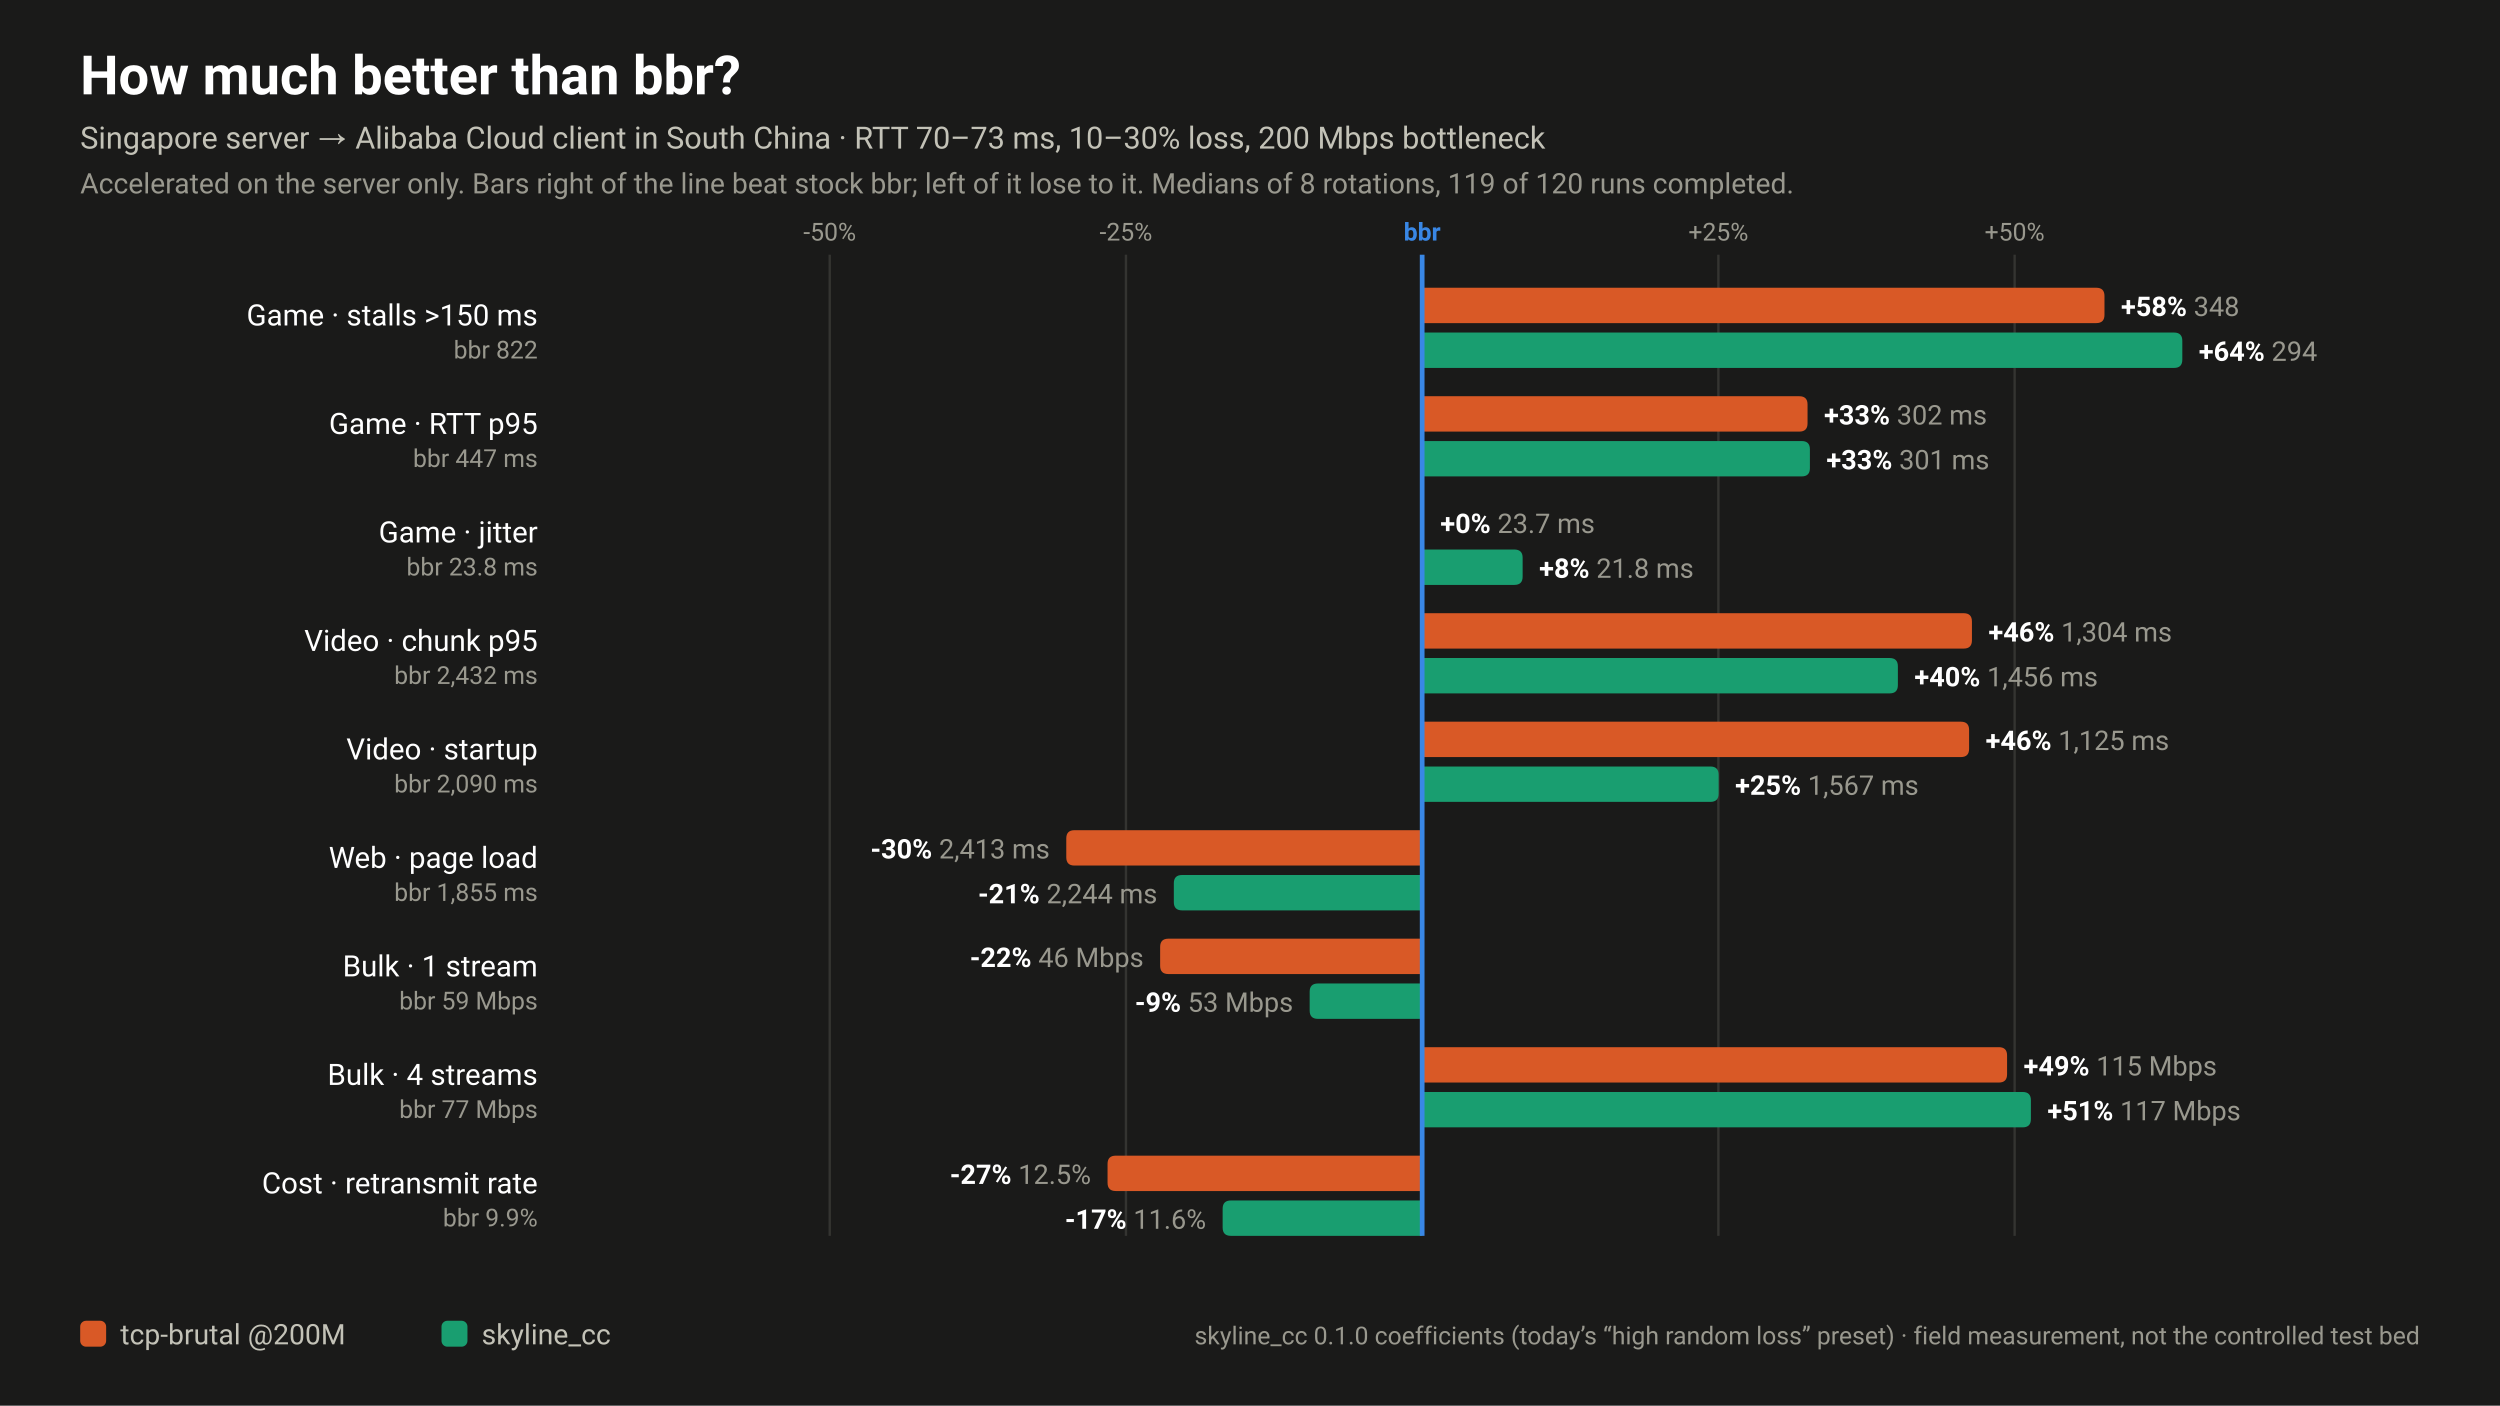
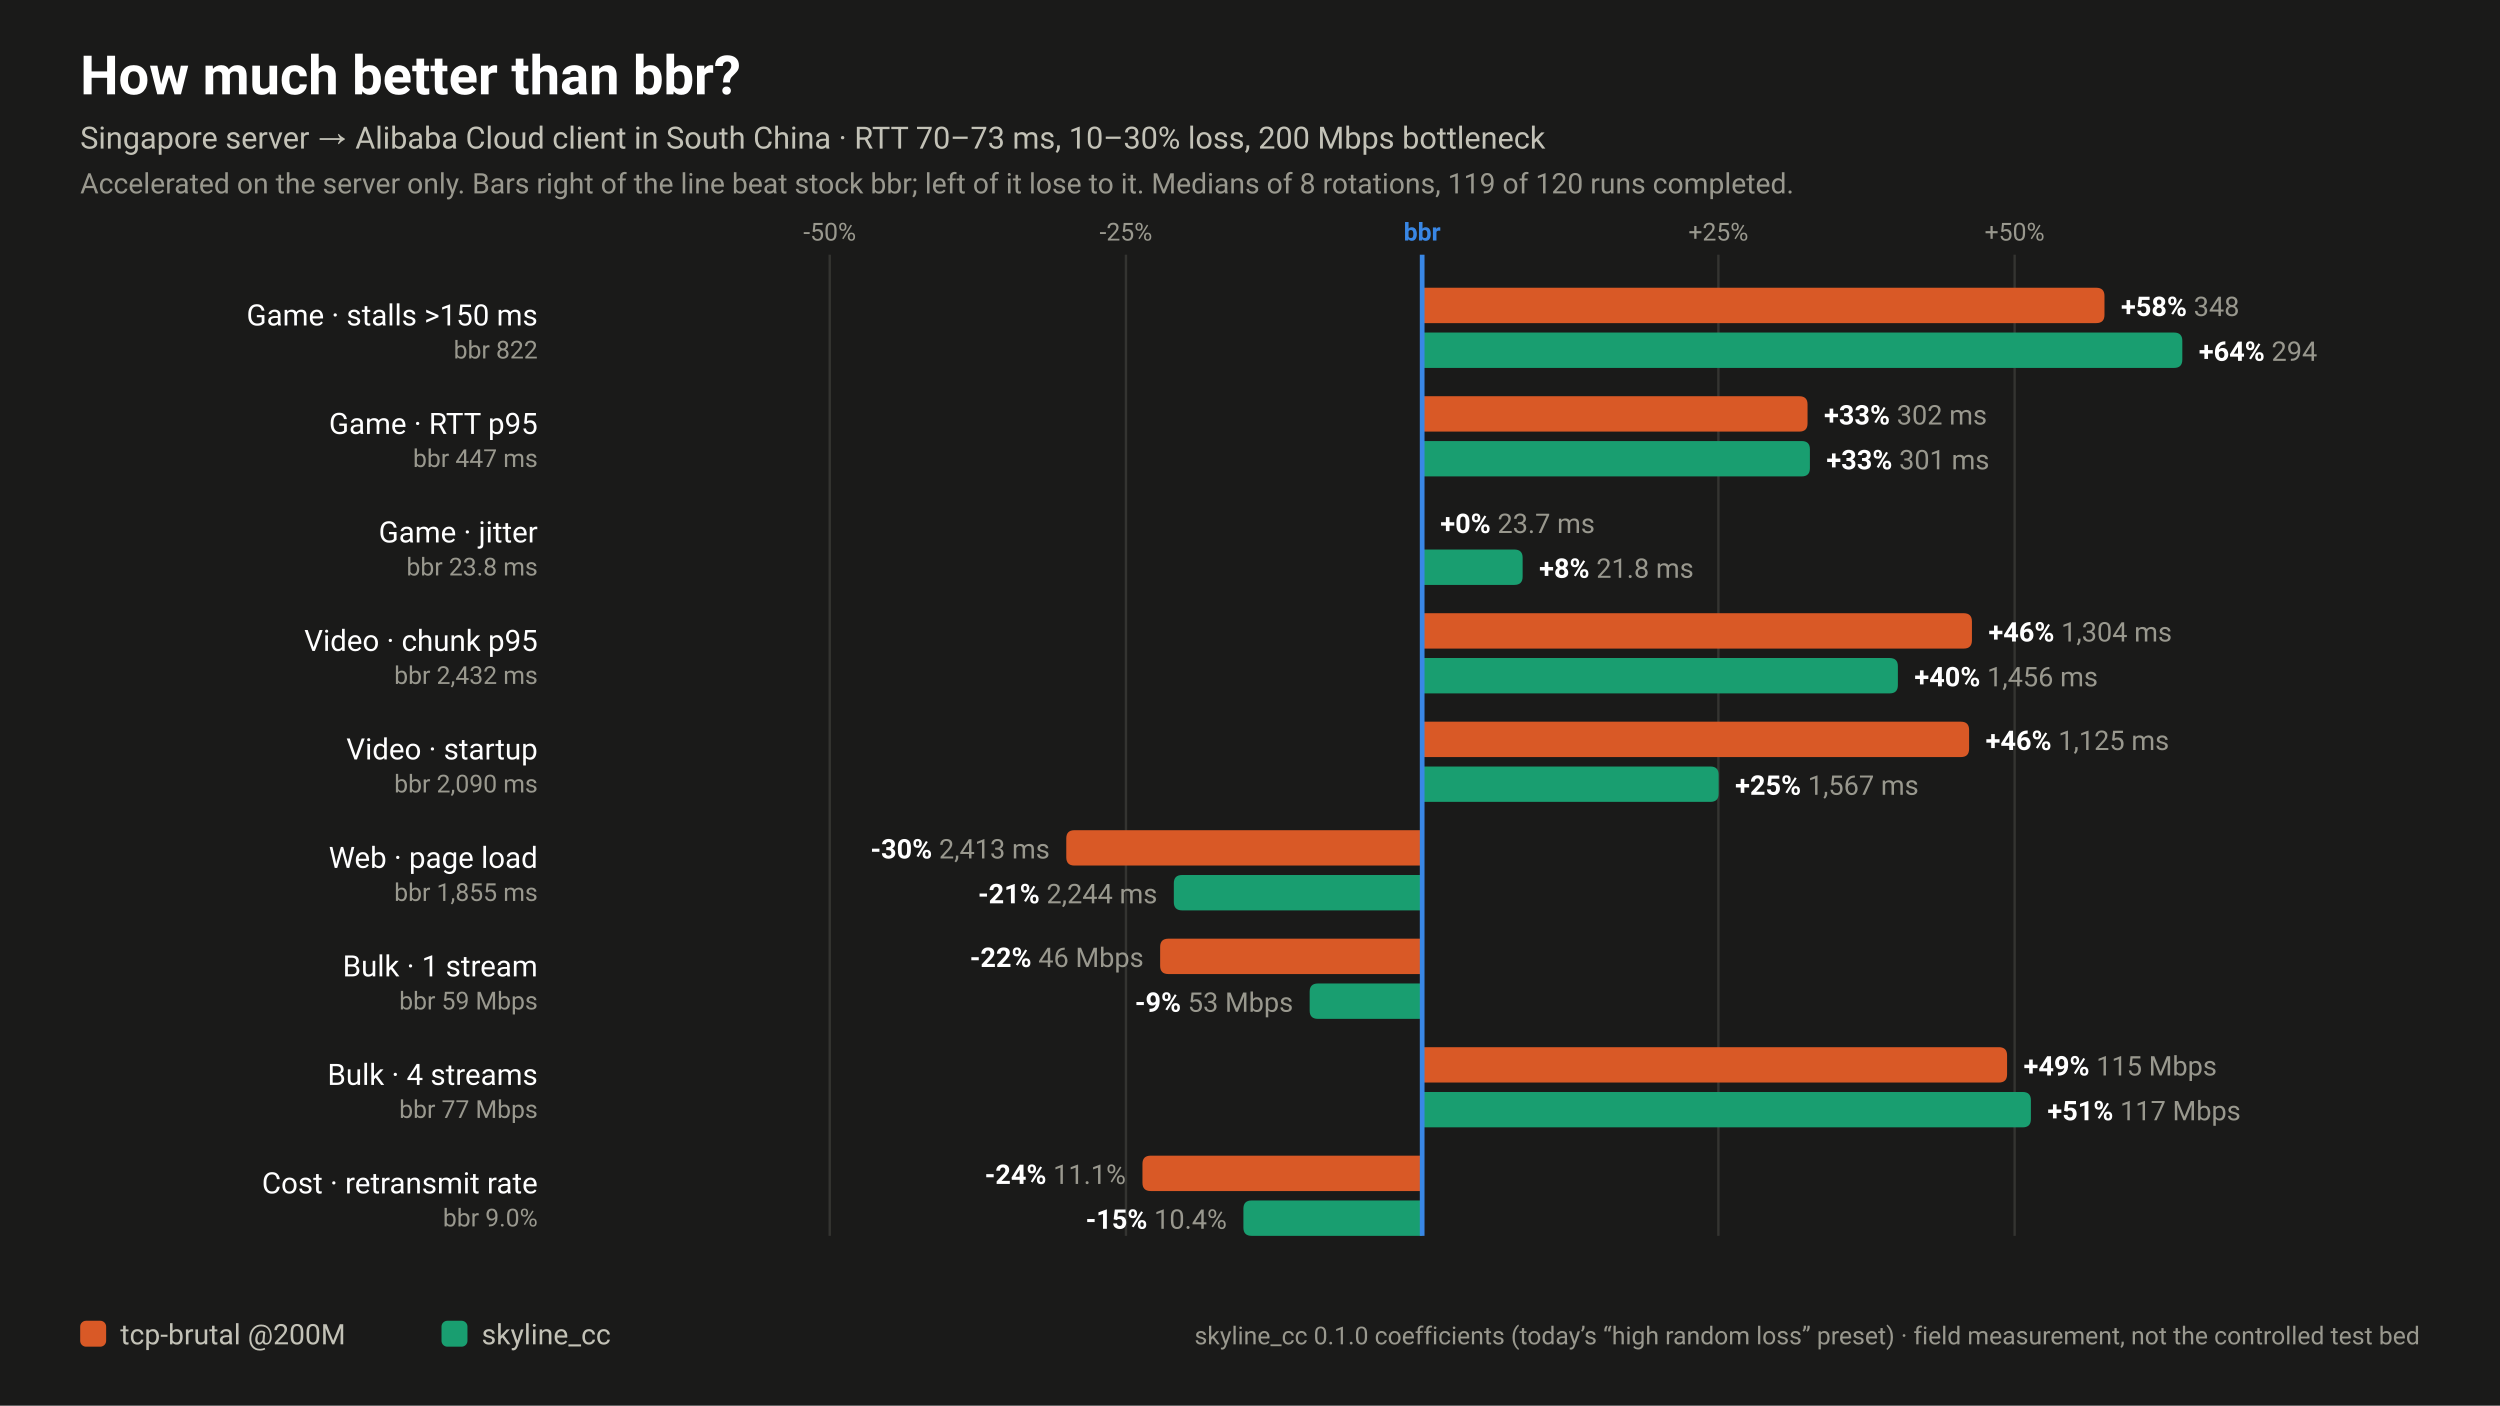
<svg xmlns="http://www.w3.org/2000/svg" width="1060" height="596" viewBox="0 0 1060 596" font-family="-apple-system, BlinkMacSystemFont, 'Segoe UI', Roboto, Helvetica, Arial, sans-serif" role="img" aria-label="tcp-brutal and skyline_cc measured against a bbr baseline across game, video, web and bulk traffic">
  <rect width="1060" height="596" fill="#1a1a19" />
  <text x="34" y="40" font-size="23" font-weight="700" fill="#ffffff">How much better than bbr?</text>
  <text x="34" y="63" font-size="13" fill="#c3c2b7">Singapore server → Alibaba Cloud client in South China · RTT 70–73 ms, 10–30% loss, 200 Mbps bottleneck</text>
  <text x="34" y="82" font-size="12" fill="#99988e">Accelerated on the server only. Bars right of the line beat stock bbr; left of it lose to it. Medians of 8 rotations, 119 of 120 runs completed.</text>
  <line x1="351.8" y1="108" x2="351.8" y2="524" stroke="#343431" stroke-width="1" />
  <text x="351.8" y="102" font-size="10.5" text-anchor="middle" fill="#99988e">-50%</text>
  <line x1="477.4" y1="108" x2="477.4" y2="524" stroke="#343431" stroke-width="1" />
  <text x="477.4" y="102" font-size="10.5" text-anchor="middle" fill="#99988e">-25%</text>
  <line x1="728.6" y1="108" x2="728.6" y2="524" stroke="#343431" stroke-width="1" />
  <text x="728.6" y="102" font-size="10.5" text-anchor="middle" fill="#99988e">+25%</text>
  <line x1="854.2" y1="108" x2="854.2" y2="524" stroke="#343431" stroke-width="1" />
  <text x="854.2" y="102" font-size="10.5" text-anchor="middle" fill="#99988e">+50%</text>
  <text x="228" y="138" font-size="12.5" text-anchor="end" fill="#ffffff">Game · stalls &gt;150 ms</text>
  <text x="228" y="152" font-size="10.5" text-anchor="end" fill="#99988e">bbr 822</text>
  <path d="M603.0,122.0 L888.8,122.0 Q892.3,122.0 892.3,125.5 L892.3,133.5 Q892.3,137.0 888.8,137.0 L603.0,137.0 Z" fill="#d95926" />
  <text x="899.3" y="134" font-size="11.5" font-weight="600" text-anchor="start" fill="#ffffff">+58%  <tspan font-weight="400" fill="#99988e">348</tspan>
  </text>
  <path d="M603.0,141.0 L921.8,141.0 Q925.3,141.0 925.3,144.5 L925.3,152.5 Q925.3,156.0 921.8,156.0 L603.0,156.0 Z" fill="#199e70" />
  <text x="932.3" y="153" font-size="11.5" font-weight="600" text-anchor="start" fill="#ffffff">+64%  <tspan font-weight="400" fill="#99988e">294</tspan>
  </text>
  <text x="228" y="184" font-size="12.5" text-anchor="end" fill="#ffffff">Game · RTT p95</text>
  <text x="228" y="198" font-size="10.5" text-anchor="end" fill="#99988e">bbr 447 ms</text>
  <path d="M603.0,168.0 L762.9,168.0 Q766.4,168.0 766.4,171.5 L766.4,179.5 Q766.4,183.0 762.9,183.0 L603.0,183.0 Z" fill="#d95926" />
  <text x="773.4" y="180" font-size="11.5" font-weight="600" text-anchor="start" fill="#ffffff">+33%  <tspan font-weight="400" fill="#99988e">302 ms</tspan>
  </text>
  <path d="M603.0,187.0 L763.9,187.0 Q767.4,187.0 767.4,190.5 L767.4,198.5 Q767.4,202.0 763.9,202.0 L603.0,202.0 Z" fill="#199e70" />
  <text x="774.4" y="199" font-size="11.5" font-weight="600" text-anchor="start" fill="#ffffff">+33%  <tspan font-weight="400" fill="#99988e">301 ms</tspan>
  </text>
  <text x="228" y="230" font-size="12.5" text-anchor="end" fill="#ffffff">Game · jitter</text>
  <text x="228" y="244" font-size="10.5" text-anchor="end" fill="#99988e">bbr 23.8 ms</text>
  <path d="M603.0,214.0 L603.4,214.0 Q603.7,214.0 603.7,214.4 L603.7,228.6 Q603.7,229.0 603.4,229.0 L603.0,229.0 Z" fill="#d95926" />
  <text x="610.7" y="226" font-size="11.5" font-weight="600" text-anchor="start" fill="#ffffff">+0%  <tspan font-weight="400" fill="#99988e">23.7 ms</tspan>
  </text>
  <path d="M603.0,233.0 L642.1,233.0 Q645.6,233.0 645.6,236.5 L645.6,244.5 Q645.6,248.0 642.1,248.0 L603.0,248.0 Z" fill="#199e70" />
  <text x="652.6" y="245" font-size="11.5" font-weight="600" text-anchor="start" fill="#ffffff">+8%  <tspan font-weight="400" fill="#99988e">21.8 ms</tspan>
  </text>
  <text x="228" y="276" font-size="12.5" text-anchor="end" fill="#ffffff">Video · chunk p95</text>
  <text x="228" y="290" font-size="10.5" text-anchor="end" fill="#99988e">bbr 2,432 ms</text>
  <path d="M603.0,260.0 L832.6,260.0 Q836.1,260.0 836.1,263.5 L836.1,271.5 Q836.1,275.0 832.6,275.0 L603.0,275.0 Z" fill="#d95926" />
  <text x="843.1" y="272" font-size="11.5" font-weight="600" text-anchor="start" fill="#ffffff">+46%  <tspan font-weight="400" fill="#99988e">1,304 ms</tspan>
  </text>
  <path d="M603.0,279.0 L801.2,279.0 Q804.7,279.0 804.7,282.5 L804.7,290.5 Q804.7,294.0 801.2,294.0 L603.0,294.0 Z" fill="#199e70" />
  <text x="811.7" y="291" font-size="11.5" font-weight="600" text-anchor="start" fill="#ffffff">+40%  <tspan font-weight="400" fill="#99988e">1,456 ms</tspan>
  </text>
  <text x="228" y="322" font-size="12.5" text-anchor="end" fill="#ffffff">Video · startup</text>
  <text x="228" y="336" font-size="10.5" text-anchor="end" fill="#99988e">bbr 2,090 ms</text>
  <path d="M603.0,306.0 L831.4,306.0 Q834.9,306.0 834.9,309.5 L834.9,317.5 Q834.9,321.0 831.4,321.0 L603.0,321.0 Z" fill="#d95926" />
  <text x="841.9" y="318" font-size="11.5" font-weight="600" text-anchor="start" fill="#ffffff">+46%  <tspan font-weight="400" fill="#99988e">1,125 ms</tspan>
  </text>
  <path d="M603.0,325.0 L725.2,325.0 Q728.7,325.0 728.7,328.5 L728.7,336.5 Q728.7,340.0 725.2,340.0 L603.0,340.0 Z" fill="#199e70" />
  <text x="735.7" y="337" font-size="11.5" font-weight="600" text-anchor="start" fill="#ffffff">+25%  <tspan font-weight="400" fill="#99988e">1,567 ms</tspan>
  </text>
  <text x="228" y="368" font-size="12.5" text-anchor="end" fill="#ffffff">Web · page load</text>
  <text x="228" y="382" font-size="10.5" text-anchor="end" fill="#99988e">bbr 1,855 ms</text>
  <path d="M603.0,352.0 L455.6,352.0 Q452.1,352.0 452.1,355.5 L452.1,363.5 Q452.1,367.0 455.6,367.0 L603.0,367.0 Z" fill="#d95926" />
  <text x="445.1" y="364" font-size="11.5" font-weight="600" text-anchor="end" fill="#ffffff">-30%  <tspan font-weight="400" fill="#99988e">2,413 ms</tspan>
  </text>
  <path d="M603.0,371.0 L501.2,371.0 Q497.7,371.0 497.7,374.5 L497.7,382.5 Q497.7,386.0 501.2,386.0 L603.0,386.0 Z" fill="#199e70" />
  <text x="490.7" y="383" font-size="11.5" font-weight="600" text-anchor="end" fill="#ffffff">-21%  <tspan font-weight="400" fill="#99988e">2,244 ms</tspan>
  </text>
  <text x="228" y="414" font-size="12.5" text-anchor="end" fill="#ffffff">Bulk · 1 stream</text>
  <text x="228" y="428" font-size="10.5" text-anchor="end" fill="#99988e">bbr 59 Mbps</text>
  <path d="M603.0,398.0 L495.4,398.0 Q491.9,398.0 491.9,401.5 L491.9,409.5 Q491.9,413.0 495.4,413.0 L603.0,413.0 Z" fill="#d95926" />
  <text x="484.9" y="410" font-size="11.5" font-weight="600" text-anchor="end" fill="#ffffff">-22%  <tspan font-weight="400" fill="#99988e">46 Mbps</tspan>
  </text>
  <path d="M603.0,417.0 L558.8,417.0 Q555.3,417.0 555.3,420.5 L555.3,428.5 Q555.3,432.0 558.8,432.0 L603.0,432.0 Z" fill="#199e70" />
  <text x="548.3" y="429" font-size="11.5" font-weight="600" text-anchor="end" fill="#ffffff">-9%  <tspan font-weight="400" fill="#99988e">53 Mbps</tspan>
  </text>
  <text x="228" y="460" font-size="12.5" text-anchor="end" fill="#ffffff">Bulk · 4 streams</text>
  <text x="228" y="474" font-size="10.5" text-anchor="end" fill="#99988e">bbr 77 Mbps</text>
  <path d="M603.0,444.0 L847.5,444.0 Q851.0,444.0 851.0,447.5 L851.0,455.5 Q851.0,459.0 847.5,459.0 L603.0,459.0 Z" fill="#d95926" />
  <text x="858.0" y="456" font-size="11.5" font-weight="600" text-anchor="start" fill="#ffffff">+49%  <tspan font-weight="400" fill="#99988e">115 Mbps</tspan>
  </text>
  <path d="M603.0,463.0 L857.6,463.0 Q861.1,463.0 861.1,466.5 L861.1,474.5 Q861.1,478.0 857.6,478.0 L603.0,478.0 Z" fill="#199e70" />
  <text x="868.1" y="475" font-size="11.5" font-weight="600" text-anchor="start" fill="#ffffff">+51%  <tspan font-weight="400" fill="#99988e">117 Mbps</tspan>
  </text>
  <text x="228" y="506" font-size="12.5" text-anchor="end" fill="#ffffff">Cost · retransmit rate</text>
-   <text x="228" y="520" font-size="10.5" text-anchor="end" fill="#99988e">bbr 9.9%</text>
-   <path d="M603.0,490.0 L473.1,490.0 Q469.6,490.0 469.6,493.5 L469.6,501.5 Q469.6,505.0 473.1,505.0 L603.0,505.0 Z" fill="#d95926" />
-   <text x="462.6" y="502" font-size="11.5" font-weight="600" text-anchor="end" fill="#ffffff">-27%  <tspan font-weight="400" fill="#99988e">12.5%</tspan>
+   <text x="228" y="520" font-size="10.5" text-anchor="end" fill="#99988e">bbr 9.0%</text>
+   <path d="M603.0,490.0 L487.9,490.0 Q484.4,490.0 484.4,493.5 L484.4,501.5 Q484.4,505.0 487.9,505.0 L603.0,505.0 Z" fill="#d95926" />
+   <text x="477.4" y="502" font-size="11.5" font-weight="600" text-anchor="end" fill="#ffffff">-24%  <tspan font-weight="400" fill="#99988e">11.1%</tspan>
  </text>
-   <path d="M603.0,509.0 L521.9,509.0 Q518.4,509.0 518.4,512.5 L518.4,520.5 Q518.4,524.0 521.9,524.0 L603.0,524.0 Z" fill="#199e70" />
-   <text x="511.4" y="521" font-size="11.5" font-weight="600" text-anchor="end" fill="#ffffff">-17%  <tspan font-weight="400" fill="#99988e">11.6%</tspan>
+   <path d="M603.0,509.0 L530.7,509.0 Q527.2,509.0 527.2,512.5 L527.2,520.5 Q527.2,524.0 530.7,524.0 L603.0,524.0 Z" fill="#199e70" />
+   <text x="520.2" y="521" font-size="11.5" font-weight="600" text-anchor="end" fill="#ffffff">-15%  <tspan font-weight="400" fill="#99988e">10.4%</tspan>
  </text>
  <line x1="603.0" y1="108" x2="603.0" y2="524" stroke="#3987e5" stroke-width="2" />
  <text x="603.0" y="102" font-size="10.5" text-anchor="middle" font-weight="600" fill="#3987e5">bbr</text>
  <rect x="34" y="560" width="11" height="11" rx="2.5" fill="#d95926" />
  <text x="51" y="570" font-size="12" fill="#c3c2b7">tcp-brutal @200M</text>
  <rect x="187.2" y="560" width="11" height="11" rx="2.5" fill="#199e70" />
  <text x="204.2" y="570" font-size="12" fill="#c3c2b7">skyline_cc</text>
  <text x="1026" y="570" font-size="10.5" text-anchor="end" fill="#99988e">skyline_cc 0.1.0 coefficients (today’s “high random loss” preset) · field measurement, not the controlled test bed</text>
</svg>
